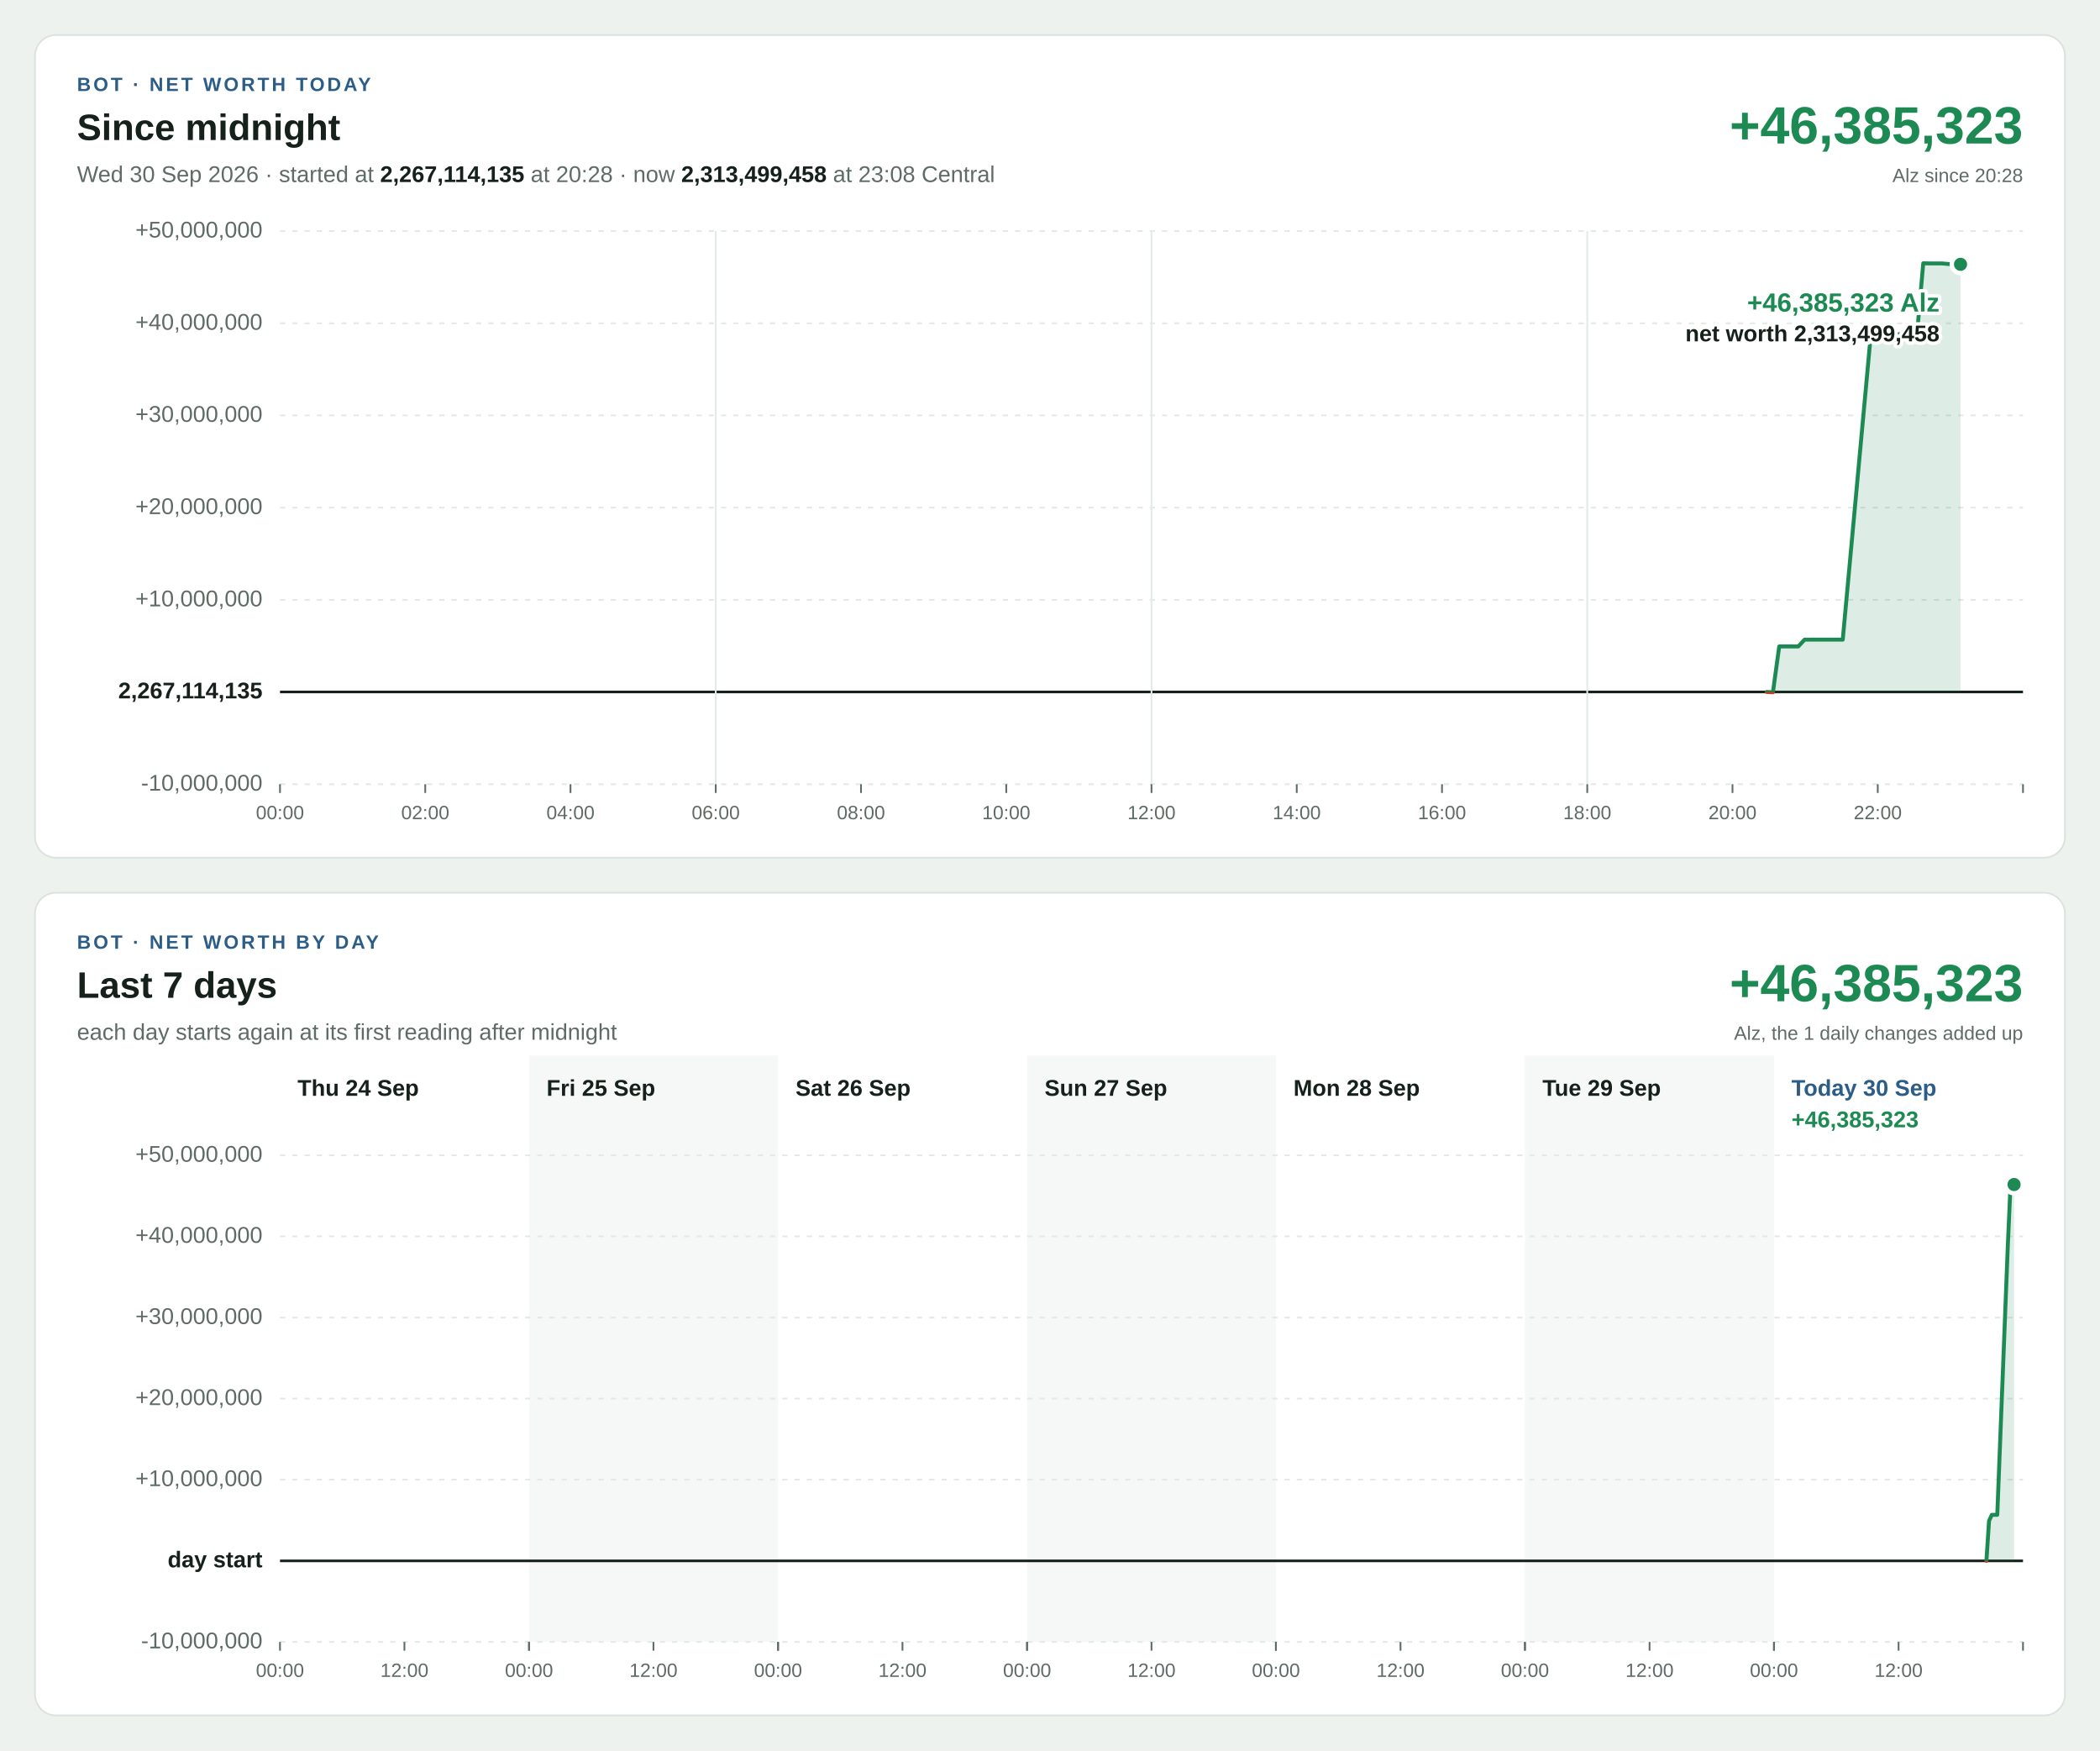
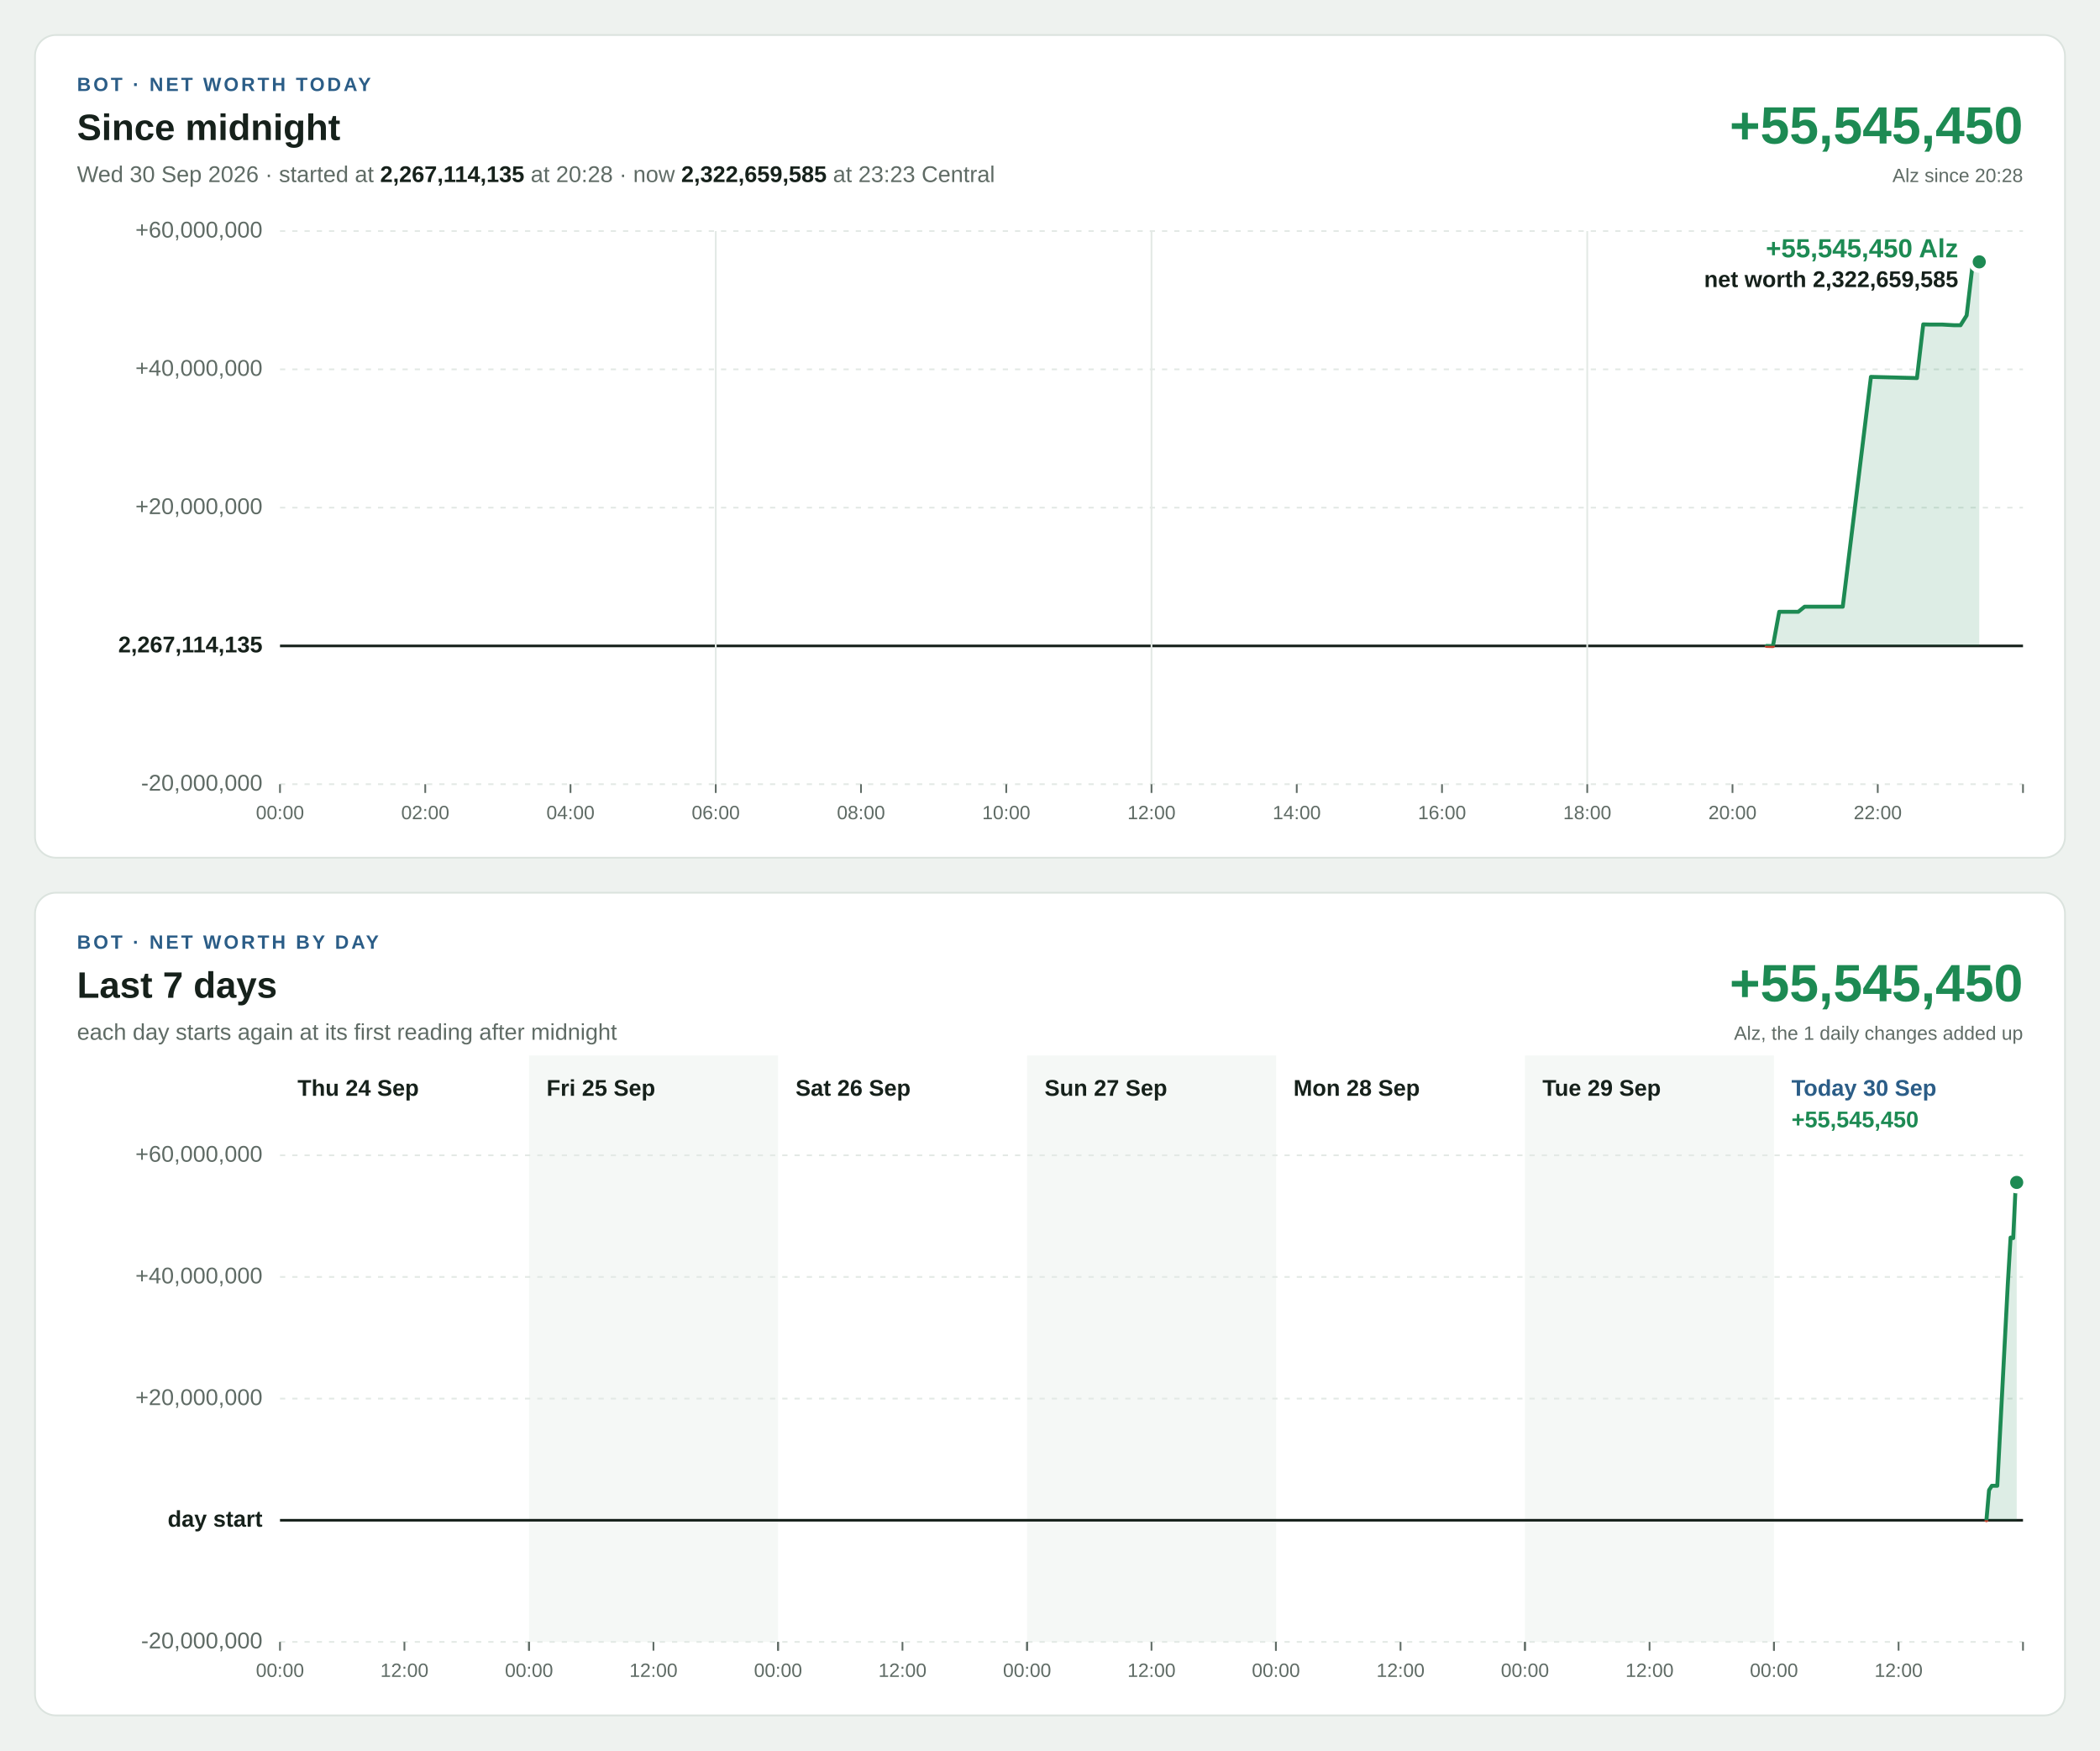
<svg xmlns="http://www.w3.org/2000/svg" width="1200" height="1000" viewBox="0 0 1200 1000" font-family="Segoe UI, Helvetica Neue, Arial, sans-serif" font-size="13" style="font-variant-numeric: tabular-nums">
  <rect width="1200" height="1000" fill="#eef2ef" />
  <g transform="translate(20,20)">
    <rect width="1160" height="470" rx="12" fill="#ffffff" stroke="#dbe3de" />
    <text x="24" y="32" font-size="11" font-weight="700" letter-spacing="1.4" fill="#2b5d87">BOT · NET WORTH TODAY</text>
    <text x="24" y="60" font-size="21" font-weight="700" fill="#16211b">Since midnight</text>
-     <text x="24" y="84" fill="#5f6b65">Wed 30 Sep 2026 · started at <tspan font-weight="700" fill="#16211b">2,267,114,135</tspan> at 20:28 · now <tspan font-weight="700" fill="#16211b">2,313,499,458</tspan> at 23:08 Central</text>
-     <text x="1136" y="62" font-size="30" font-weight="700" text-anchor="end" fill="#1d8a53">+46,385,323</text>
+     <text x="24" y="84" fill="#5f6b65">Wed 30 Sep 2026 · started at <tspan font-weight="700" fill="#16211b">2,267,114,135</tspan> at 20:28 · now <tspan font-weight="700" fill="#16211b">2,322,659,585</tspan> at 23:23 Central</text>
+     <text x="1136" y="62" font-size="30" font-weight="700" text-anchor="end" fill="#1d8a53">+55,545,450</text>
    <text x="1136" y="84" font-size="11" text-anchor="end" fill="#5f6b65">Alz since 20:28</text>
    <line x1="140" x2="1136" y1="428.0" y2="428.0" stroke="#e3e9e5" stroke-width="1" stroke-dasharray="3 4" />
-     <text x="130" y="428.0" text-anchor="end" dominant-baseline="middle" font-weight="400" fill="#5f6b65">-10,000,000</text>
-     <line x1="140" x2="1136" y1="375.3" y2="375.3" stroke="#16211b" stroke-width="1.5" />
-     <text x="130" y="375.3" text-anchor="end" dominant-baseline="middle" font-weight="700" fill="#16211b">2,267,114,135</text>
-     <line x1="140" x2="1136" y1="322.7" y2="322.7" stroke="#e3e9e5" stroke-width="1" stroke-dasharray="3 4" />
-     <text x="130" y="322.7" text-anchor="end" dominant-baseline="middle" font-weight="400" fill="#5f6b65">+10,000,000</text>
+     <text x="130" y="428.0" text-anchor="end" dominant-baseline="middle" font-weight="400" fill="#5f6b65">-20,000,000</text>
+     <line x1="140" x2="1136" y1="349.0" y2="349.0" stroke="#16211b" stroke-width="1.5" />
+     <text x="130" y="349.0" text-anchor="end" dominant-baseline="middle" font-weight="700" fill="#16211b">2,267,114,135</text>
    <line x1="140" x2="1136" y1="270.0" y2="270.0" stroke="#e3e9e5" stroke-width="1" stroke-dasharray="3 4" />
    <text x="130" y="270.0" text-anchor="end" dominant-baseline="middle" font-weight="400" fill="#5f6b65">+20,000,000</text>
-     <line x1="140" x2="1136" y1="217.3" y2="217.3" stroke="#e3e9e5" stroke-width="1" stroke-dasharray="3 4" />
-     <text x="130" y="217.3" text-anchor="end" dominant-baseline="middle" font-weight="400" fill="#5f6b65">+30,000,000</text>
-     <line x1="140" x2="1136" y1="164.7" y2="164.7" stroke="#e3e9e5" stroke-width="1" stroke-dasharray="3 4" />
-     <text x="130" y="164.7" text-anchor="end" dominant-baseline="middle" font-weight="400" fill="#5f6b65">+40,000,000</text>
+     <line x1="140" x2="1136" y1="191.0" y2="191.0" stroke="#e3e9e5" stroke-width="1" stroke-dasharray="3 4" />
+     <text x="130" y="191.0" text-anchor="end" dominant-baseline="middle" font-weight="400" fill="#5f6b65">+40,000,000</text>
    <line x1="140" x2="1136" y1="112.0" y2="112.0" stroke="#e3e9e5" stroke-width="1" stroke-dasharray="3 4" />
-     <text x="130" y="112.0" text-anchor="end" dominant-baseline="middle" font-weight="400" fill="#5f6b65">+50,000,000</text>
+     <text x="130" y="112.0" text-anchor="end" dominant-baseline="middle" font-weight="400" fill="#5f6b65">+60,000,000</text>
    <line x1="140.0" x2="140.0" y1="428" y2="433" stroke="#5f6b65" stroke-width="1" />
    <text x="140.0" y="448" font-size="11" text-anchor="middle" fill="#5f6b65">00:00</text>
    <line x1="223.0" x2="223.0" y1="428" y2="433" stroke="#5f6b65" stroke-width="1" />
    <text x="223.0" y="448" font-size="11" text-anchor="middle" fill="#5f6b65">02:00</text>
    <line x1="306.0" x2="306.0" y1="428" y2="433" stroke="#5f6b65" stroke-width="1" />
    <text x="306.0" y="448" font-size="11" text-anchor="middle" fill="#5f6b65">04:00</text>
    <line x1="389.0" x2="389.0" y1="112" y2="428" stroke="#e3e9e5" stroke-width="1" />
    <line x1="389.0" x2="389.0" y1="428" y2="433" stroke="#5f6b65" stroke-width="1" />
    <text x="389.0" y="448" font-size="11" text-anchor="middle" fill="#5f6b65">06:00</text>
    <line x1="472.0" x2="472.0" y1="428" y2="433" stroke="#5f6b65" stroke-width="1" />
    <text x="472.0" y="448" font-size="11" text-anchor="middle" fill="#5f6b65">08:00</text>
    <line x1="555.0" x2="555.0" y1="428" y2="433" stroke="#5f6b65" stroke-width="1" />
    <text x="555.0" y="448" font-size="11" text-anchor="middle" fill="#5f6b65">10:00</text>
    <line x1="638.0" x2="638.0" y1="112" y2="428" stroke="#e3e9e5" stroke-width="1" />
    <line x1="638.0" x2="638.0" y1="428" y2="433" stroke="#5f6b65" stroke-width="1" />
    <text x="638.0" y="448" font-size="11" text-anchor="middle" fill="#5f6b65">12:00</text>
    <line x1="721.0" x2="721.0" y1="428" y2="433" stroke="#5f6b65" stroke-width="1" />
    <text x="721.0" y="448" font-size="11" text-anchor="middle" fill="#5f6b65">14:00</text>
    <line x1="804.0" x2="804.0" y1="428" y2="433" stroke="#5f6b65" stroke-width="1" />
    <text x="804.0" y="448" font-size="11" text-anchor="middle" fill="#5f6b65">16:00</text>
    <line x1="887.0" x2="887.0" y1="112" y2="428" stroke="#e3e9e5" stroke-width="1" />
    <line x1="887.0" x2="887.0" y1="428" y2="433" stroke="#5f6b65" stroke-width="1" />
    <text x="887.0" y="448" font-size="11" text-anchor="middle" fill="#5f6b65">18:00</text>
    <line x1="970.0" x2="970.0" y1="428" y2="433" stroke="#5f6b65" stroke-width="1" />
    <text x="970.0" y="448" font-size="11" text-anchor="middle" fill="#5f6b65">20:00</text>
    <line x1="1053.0" x2="1053.0" y1="428" y2="433" stroke="#5f6b65" stroke-width="1" />
    <text x="1053.0" y="448" font-size="11" text-anchor="middle" fill="#5f6b65">22:00</text>
    <line x1="1136.0" x2="1136.0" y1="428" y2="433" stroke="#5f6b65" stroke-width="1" />
    <defs>
-       <path id="shape-today" d="M989.5 375.3L989.5 375.3L993.1 375.5L996.7 349.3L1000.4 349.3L1004.0 349.3L1007.6 349.3L1011.2 345.4L1014.8 345.4L1018.6 345.4L1022.1 345.4L1025.8 345.4L1029.4 345.4L1033.0 345.4L1049.1 170.4L1071.8 171.2L1075.4 171.3L1079.0 130.4L1082.4 130.5L1086.1 130.5L1089.7 130.5L1093.2 130.8L1096.8 131.0L1100.3 131.0L1100.3 375.3Z" />
-       <path id="line-today" d="M989.5 375.3L993.1 375.5L996.7 349.3L1000.4 349.3L1004.0 349.3L1007.6 349.3L1011.2 345.4L1014.8 345.4L1018.6 345.4L1022.1 345.4L1025.8 345.4L1029.4 345.4L1033.0 345.4L1049.1 170.4L1071.8 171.2L1075.4 171.3L1079.0 130.4L1082.4 130.5L1086.1 130.5L1089.7 130.5L1093.2 130.8L1096.8 131.0L1100.3 131.0" />
+       <path id="shape-today" d="M989.5 349.0L989.5 349.0L993.1 349.1L996.7 329.5L1000.4 329.5L1004.0 329.5L1007.6 329.5L1011.2 326.6L1014.8 326.6L1018.6 326.6L1022.1 326.6L1025.8 326.6L1029.4 326.6L1033.0 326.6L1049.1 195.3L1071.8 195.9L1075.4 196.0L1079.0 165.3L1082.4 165.4L1086.1 165.4L1089.7 165.4L1093.2 165.6L1096.8 165.8L1100.3 165.8L1103.8 160.2L1107.4 129.6L1111.0 129.6L1111.0 349.0Z" />
+       <path id="line-today" d="M989.5 349.0L993.1 349.1L996.7 329.5L1000.4 329.5L1004.0 329.5L1007.6 329.5L1011.2 326.6L1014.8 326.6L1018.6 326.6L1022.1 326.6L1025.8 326.6L1029.4 326.6L1033.0 326.6L1049.1 195.3L1071.8 195.9L1075.4 196.0L1079.0 165.3L1082.4 165.4L1086.1 165.4L1089.7 165.4L1093.2 165.6L1096.8 165.8L1100.3 165.8L1103.8 160.2L1107.4 129.6L1111.0 129.6" />
      <clipPath id="up-today">
-         <rect x="140" y="112" width="996" height="263.3" />
+         <rect x="140" y="112" width="996" height="237.0" />
      </clipPath>
      <clipPath id="down-today">
-         <rect x="140" y="375.3" width="996" height="52.7" />
+         <rect x="140" y="349.0" width="996" height="79.0" />
      </clipPath>
    </defs>
    <use href="#shape-today" fill="#1d8a53" fill-opacity="0.15" clip-path="url(#up-today)" />
    <use href="#line-today" fill="none" stroke="#1d8a53" stroke-width="2.25" stroke-linejoin="round" stroke-linecap="round" clip-path="url(#up-today)" />
    <use href="#shape-today" fill="#c4402b" fill-opacity="0.15" clip-path="url(#down-today)" />
    <use href="#line-today" fill="none" stroke="#c4402b" stroke-width="2.25" stroke-linejoin="round" stroke-linecap="round" clip-path="url(#down-today)" />
-     <circle cx="1100.3" cy="131.0" r="5" fill="#1d8a53" stroke="#ffffff" stroke-width="2.5" />
-     <text x="1088.3" y="158.0" text-anchor="end" font-size="15" font-weight="700" fill="#1d8a53" stroke="#ffffff" stroke-width="4" stroke-linejoin="round" paint-order="stroke">+46,385,323 Alz</text>
-     <text x="1088.3" y="175.0" text-anchor="end" font-size="13" font-weight="600" fill="#16211b" stroke="#ffffff" stroke-width="4" stroke-linejoin="round" paint-order="stroke">net worth 2,313,499,458</text>
+     <circle cx="1111.0" cy="129.6" r="5" fill="#1d8a53" stroke="#ffffff" stroke-width="2.5" />
+     <text x="1099.0" y="127.0" text-anchor="end" font-size="15" font-weight="700" fill="#1d8a53" stroke="#ffffff" stroke-width="4" stroke-linejoin="round" paint-order="stroke">+55,545,450 Alz</text>
+     <text x="1099.0" y="144.0" text-anchor="end" font-size="13" font-weight="600" fill="#16211b" stroke="#ffffff" stroke-width="4" stroke-linejoin="round" paint-order="stroke">net worth 2,322,659,585</text>
  </g>
  <g transform="translate(20,510)">
    <rect width="1160" height="470" rx="12" fill="#ffffff" stroke="#dbe3de" />
    <text x="24" y="32" font-size="11" font-weight="700" letter-spacing="1.4" fill="#2b5d87">BOT · NET WORTH BY DAY</text>
    <text x="24" y="60" font-size="21" font-weight="700" fill="#16211b">Last 7 days</text>
    <text x="24" y="84" fill="#5f6b65">each day starts again at its first reading after midnight</text>
-     <text x="1136" y="62" font-size="30" font-weight="700" text-anchor="end" fill="#1d8a53">+46,385,323</text>
+     <text x="1136" y="62" font-size="30" font-weight="700" text-anchor="end" fill="#1d8a53">+55,545,450</text>
    <text x="1136" y="84" font-size="11" text-anchor="end" fill="#5f6b65">Alz, the 1 daily changes added up</text>
    <rect x="282.3" y="93" width="142.3" height="335" fill="#f5f8f6" />
    <rect x="566.9" y="93" width="142.3" height="335" fill="#f5f8f6" />
    <rect x="851.4" y="93" width="142.3" height="335" fill="#f5f8f6" />
    <line x1="140" x2="1136" y1="428.0" y2="428.0" stroke="#e3e9e5" stroke-width="1" stroke-dasharray="3 4" />
-     <text x="130" y="428.0" text-anchor="end" dominant-baseline="middle" font-weight="400" fill="#5f6b65">-10,000,000</text>
-     <line x1="140" x2="1136" y1="381.7" y2="381.7" stroke="#16211b" stroke-width="1.5" />
-     <text x="130" y="381.7" text-anchor="end" dominant-baseline="middle" font-weight="700" fill="#16211b">day start</text>
-     <line x1="140" x2="1136" y1="335.3" y2="335.3" stroke="#e3e9e5" stroke-width="1" stroke-dasharray="3 4" />
-     <text x="130" y="335.3" text-anchor="end" dominant-baseline="middle" font-weight="400" fill="#5f6b65">+10,000,000</text>
+     <text x="130" y="428.0" text-anchor="end" dominant-baseline="middle" font-weight="400" fill="#5f6b65">-20,000,000</text>
+     <line x1="140" x2="1136" y1="358.5" y2="358.5" stroke="#16211b" stroke-width="1.5" />
+     <text x="130" y="358.5" text-anchor="end" dominant-baseline="middle" font-weight="700" fill="#16211b">day start</text>
    <line x1="140" x2="1136" y1="289.0" y2="289.0" stroke="#e3e9e5" stroke-width="1" stroke-dasharray="3 4" />
    <text x="130" y="289.0" text-anchor="end" dominant-baseline="middle" font-weight="400" fill="#5f6b65">+20,000,000</text>
-     <line x1="140" x2="1136" y1="242.7" y2="242.7" stroke="#e3e9e5" stroke-width="1" stroke-dasharray="3 4" />
-     <text x="130" y="242.7" text-anchor="end" dominant-baseline="middle" font-weight="400" fill="#5f6b65">+30,000,000</text>
-     <line x1="140" x2="1136" y1="196.3" y2="196.3" stroke="#e3e9e5" stroke-width="1" stroke-dasharray="3 4" />
-     <text x="130" y="196.3" text-anchor="end" dominant-baseline="middle" font-weight="400" fill="#5f6b65">+40,000,000</text>
+     <line x1="140" x2="1136" y1="219.5" y2="219.5" stroke="#e3e9e5" stroke-width="1" stroke-dasharray="3 4" />
+     <text x="130" y="219.5" text-anchor="end" dominant-baseline="middle" font-weight="400" fill="#5f6b65">+40,000,000</text>
    <line x1="140" x2="1136" y1="150.0" y2="150.0" stroke="#e3e9e5" stroke-width="1" stroke-dasharray="3 4" />
-     <text x="130" y="150.0" text-anchor="end" dominant-baseline="middle" font-weight="400" fill="#5f6b65">+50,000,000</text>
+     <text x="130" y="150.0" text-anchor="end" dominant-baseline="middle" font-weight="400" fill="#5f6b65">+60,000,000</text>
    <text x="150.0" y="116" font-weight="700" fill="#16211b">Thu 24 Sep</text>
    <line x1="140.0" x2="140.0" y1="428" y2="433" stroke="#5f6b65" stroke-width="1" />
    <text x="140.0" y="448" font-size="11" text-anchor="middle" fill="#5f6b65">00:00</text>
    <line x1="211.1" x2="211.1" y1="428" y2="433" stroke="#5f6b65" stroke-width="1" />
    <text x="211.1" y="448" font-size="11" text-anchor="middle" fill="#5f6b65">12:00</text>
    <line x1="282.3" x2="282.3" y1="428" y2="433" stroke="#5f6b65" stroke-width="1" />
    <text x="292.3" y="116" font-weight="700" fill="#16211b">Fri 25 Sep</text>
    <line x1="282.3" x2="282.3" y1="428" y2="433" stroke="#5f6b65" stroke-width="1" />
    <text x="282.3" y="448" font-size="11" text-anchor="middle" fill="#5f6b65">00:00</text>
    <line x1="353.4" x2="353.4" y1="428" y2="433" stroke="#5f6b65" stroke-width="1" />
    <text x="353.4" y="448" font-size="11" text-anchor="middle" fill="#5f6b65">12:00</text>
    <line x1="424.6" x2="424.6" y1="428" y2="433" stroke="#5f6b65" stroke-width="1" />
    <text x="434.6" y="116" font-weight="700" fill="#16211b">Sat 26 Sep</text>
    <line x1="424.6" x2="424.6" y1="428" y2="433" stroke="#5f6b65" stroke-width="1" />
    <text x="424.6" y="448" font-size="11" text-anchor="middle" fill="#5f6b65">00:00</text>
    <line x1="495.7" x2="495.7" y1="428" y2="433" stroke="#5f6b65" stroke-width="1" />
    <text x="495.7" y="448" font-size="11" text-anchor="middle" fill="#5f6b65">12:00</text>
    <line x1="566.9" x2="566.9" y1="428" y2="433" stroke="#5f6b65" stroke-width="1" />
    <text x="576.9" y="116" font-weight="700" fill="#16211b">Sun 27 Sep</text>
    <line x1="566.9" x2="566.9" y1="428" y2="433" stroke="#5f6b65" stroke-width="1" />
    <text x="566.9" y="448" font-size="11" text-anchor="middle" fill="#5f6b65">00:00</text>
    <line x1="638.0" x2="638.0" y1="428" y2="433" stroke="#5f6b65" stroke-width="1" />
    <text x="638.0" y="448" font-size="11" text-anchor="middle" fill="#5f6b65">12:00</text>
    <line x1="709.1" x2="709.1" y1="428" y2="433" stroke="#5f6b65" stroke-width="1" />
    <text x="719.1" y="116" font-weight="700" fill="#16211b">Mon 28 Sep</text>
    <line x1="709.1" x2="709.1" y1="428" y2="433" stroke="#5f6b65" stroke-width="1" />
    <text x="709.1" y="448" font-size="11" text-anchor="middle" fill="#5f6b65">00:00</text>
    <line x1="780.3" x2="780.3" y1="428" y2="433" stroke="#5f6b65" stroke-width="1" />
    <text x="780.3" y="448" font-size="11" text-anchor="middle" fill="#5f6b65">12:00</text>
    <line x1="851.4" x2="851.4" y1="428" y2="433" stroke="#5f6b65" stroke-width="1" />
    <text x="861.4" y="116" font-weight="700" fill="#16211b">Tue 29 Sep</text>
    <line x1="851.4" x2="851.4" y1="428" y2="433" stroke="#5f6b65" stroke-width="1" />
    <text x="851.4" y="448" font-size="11" text-anchor="middle" fill="#5f6b65">00:00</text>
    <line x1="922.6" x2="922.6" y1="428" y2="433" stroke="#5f6b65" stroke-width="1" />
    <text x="922.6" y="448" font-size="11" text-anchor="middle" fill="#5f6b65">12:00</text>
    <line x1="993.7" x2="993.7" y1="428" y2="433" stroke="#5f6b65" stroke-width="1" />
    <text x="1003.7" y="116" font-weight="700" fill="#2b5d87">Today 30 Sep</text>
    <line x1="993.7" x2="993.7" y1="428" y2="433" stroke="#5f6b65" stroke-width="1" />
    <text x="993.7" y="448" font-size="11" text-anchor="middle" fill="#5f6b65">00:00</text>
    <line x1="1064.9" x2="1064.9" y1="428" y2="433" stroke="#5f6b65" stroke-width="1" />
    <text x="1064.9" y="448" font-size="11" text-anchor="middle" fill="#5f6b65">12:00</text>
    <line x1="1136.0" x2="1136.0" y1="428" y2="433" stroke="#5f6b65" stroke-width="1" />
-     <text x="1003.7" y="134" font-weight="700" fill="#1d8a53">+46,385,323</text>
+     <text x="1003.7" y="134" font-weight="700" fill="#1d8a53">+55,545,450</text>
    <defs>
-       <path id="shape-day6" d="M1115.1 381.7L1115.1 381.7L1116.6 358.8L1118.2 355.4L1119.7 355.4L1121.3 355.4L1127.3 202.2L1128.9 166.3L1130.4 166.7L1130.9 166.7L1130.9 381.7Z" />
-       <path id="line-day6" d="M1115.1 381.7L1116.6 358.8L1118.2 355.4L1119.7 355.4L1121.3 355.4L1127.3 202.2L1128.9 166.3L1130.4 166.7L1130.9 166.7" />
+       <path id="shape-day6" d="M1115.1 358.5L1115.1 358.5L1116.6 341.3L1118.2 338.8L1119.7 338.8L1121.3 338.8L1127.3 223.9L1128.9 197.0L1130.4 197.3L1131.9 165.5L1132.4 165.5L1132.4 358.5Z" />
+       <path id="line-day6" d="M1115.1 358.5L1116.6 341.3L1118.2 338.8L1119.7 338.8L1121.3 338.8L1127.3 223.9L1128.9 197.0L1130.4 197.3L1131.9 165.5L1132.4 165.5" />
      <clipPath id="up-day6">
-         <rect x="140" y="150" width="996" height="231.7" />
+         <rect x="140" y="150" width="996" height="208.5" />
      </clipPath>
      <clipPath id="down-day6">
-         <rect x="140" y="381.7" width="996" height="46.3" />
+         <rect x="140" y="358.5" width="996" height="69.5" />
      </clipPath>
    </defs>
    <use href="#shape-day6" fill="#1d8a53" fill-opacity="0.15" clip-path="url(#up-day6)" />
    <use href="#line-day6" fill="none" stroke="#1d8a53" stroke-width="2.25" stroke-linejoin="round" stroke-linecap="round" clip-path="url(#up-day6)" />
    <use href="#shape-day6" fill="#c4402b" fill-opacity="0.15" clip-path="url(#down-day6)" />
    <use href="#line-day6" fill="none" stroke="#c4402b" stroke-width="2.25" stroke-linejoin="round" stroke-linecap="round" clip-path="url(#down-day6)" />
-     <circle cx="1130.9" cy="166.7" r="5" fill="#1d8a53" stroke="#ffffff" stroke-width="2.5" />
+     <circle cx="1132.4" cy="165.5" r="5" fill="#1d8a53" stroke="#ffffff" stroke-width="2.5" />
  </g>
</svg>
